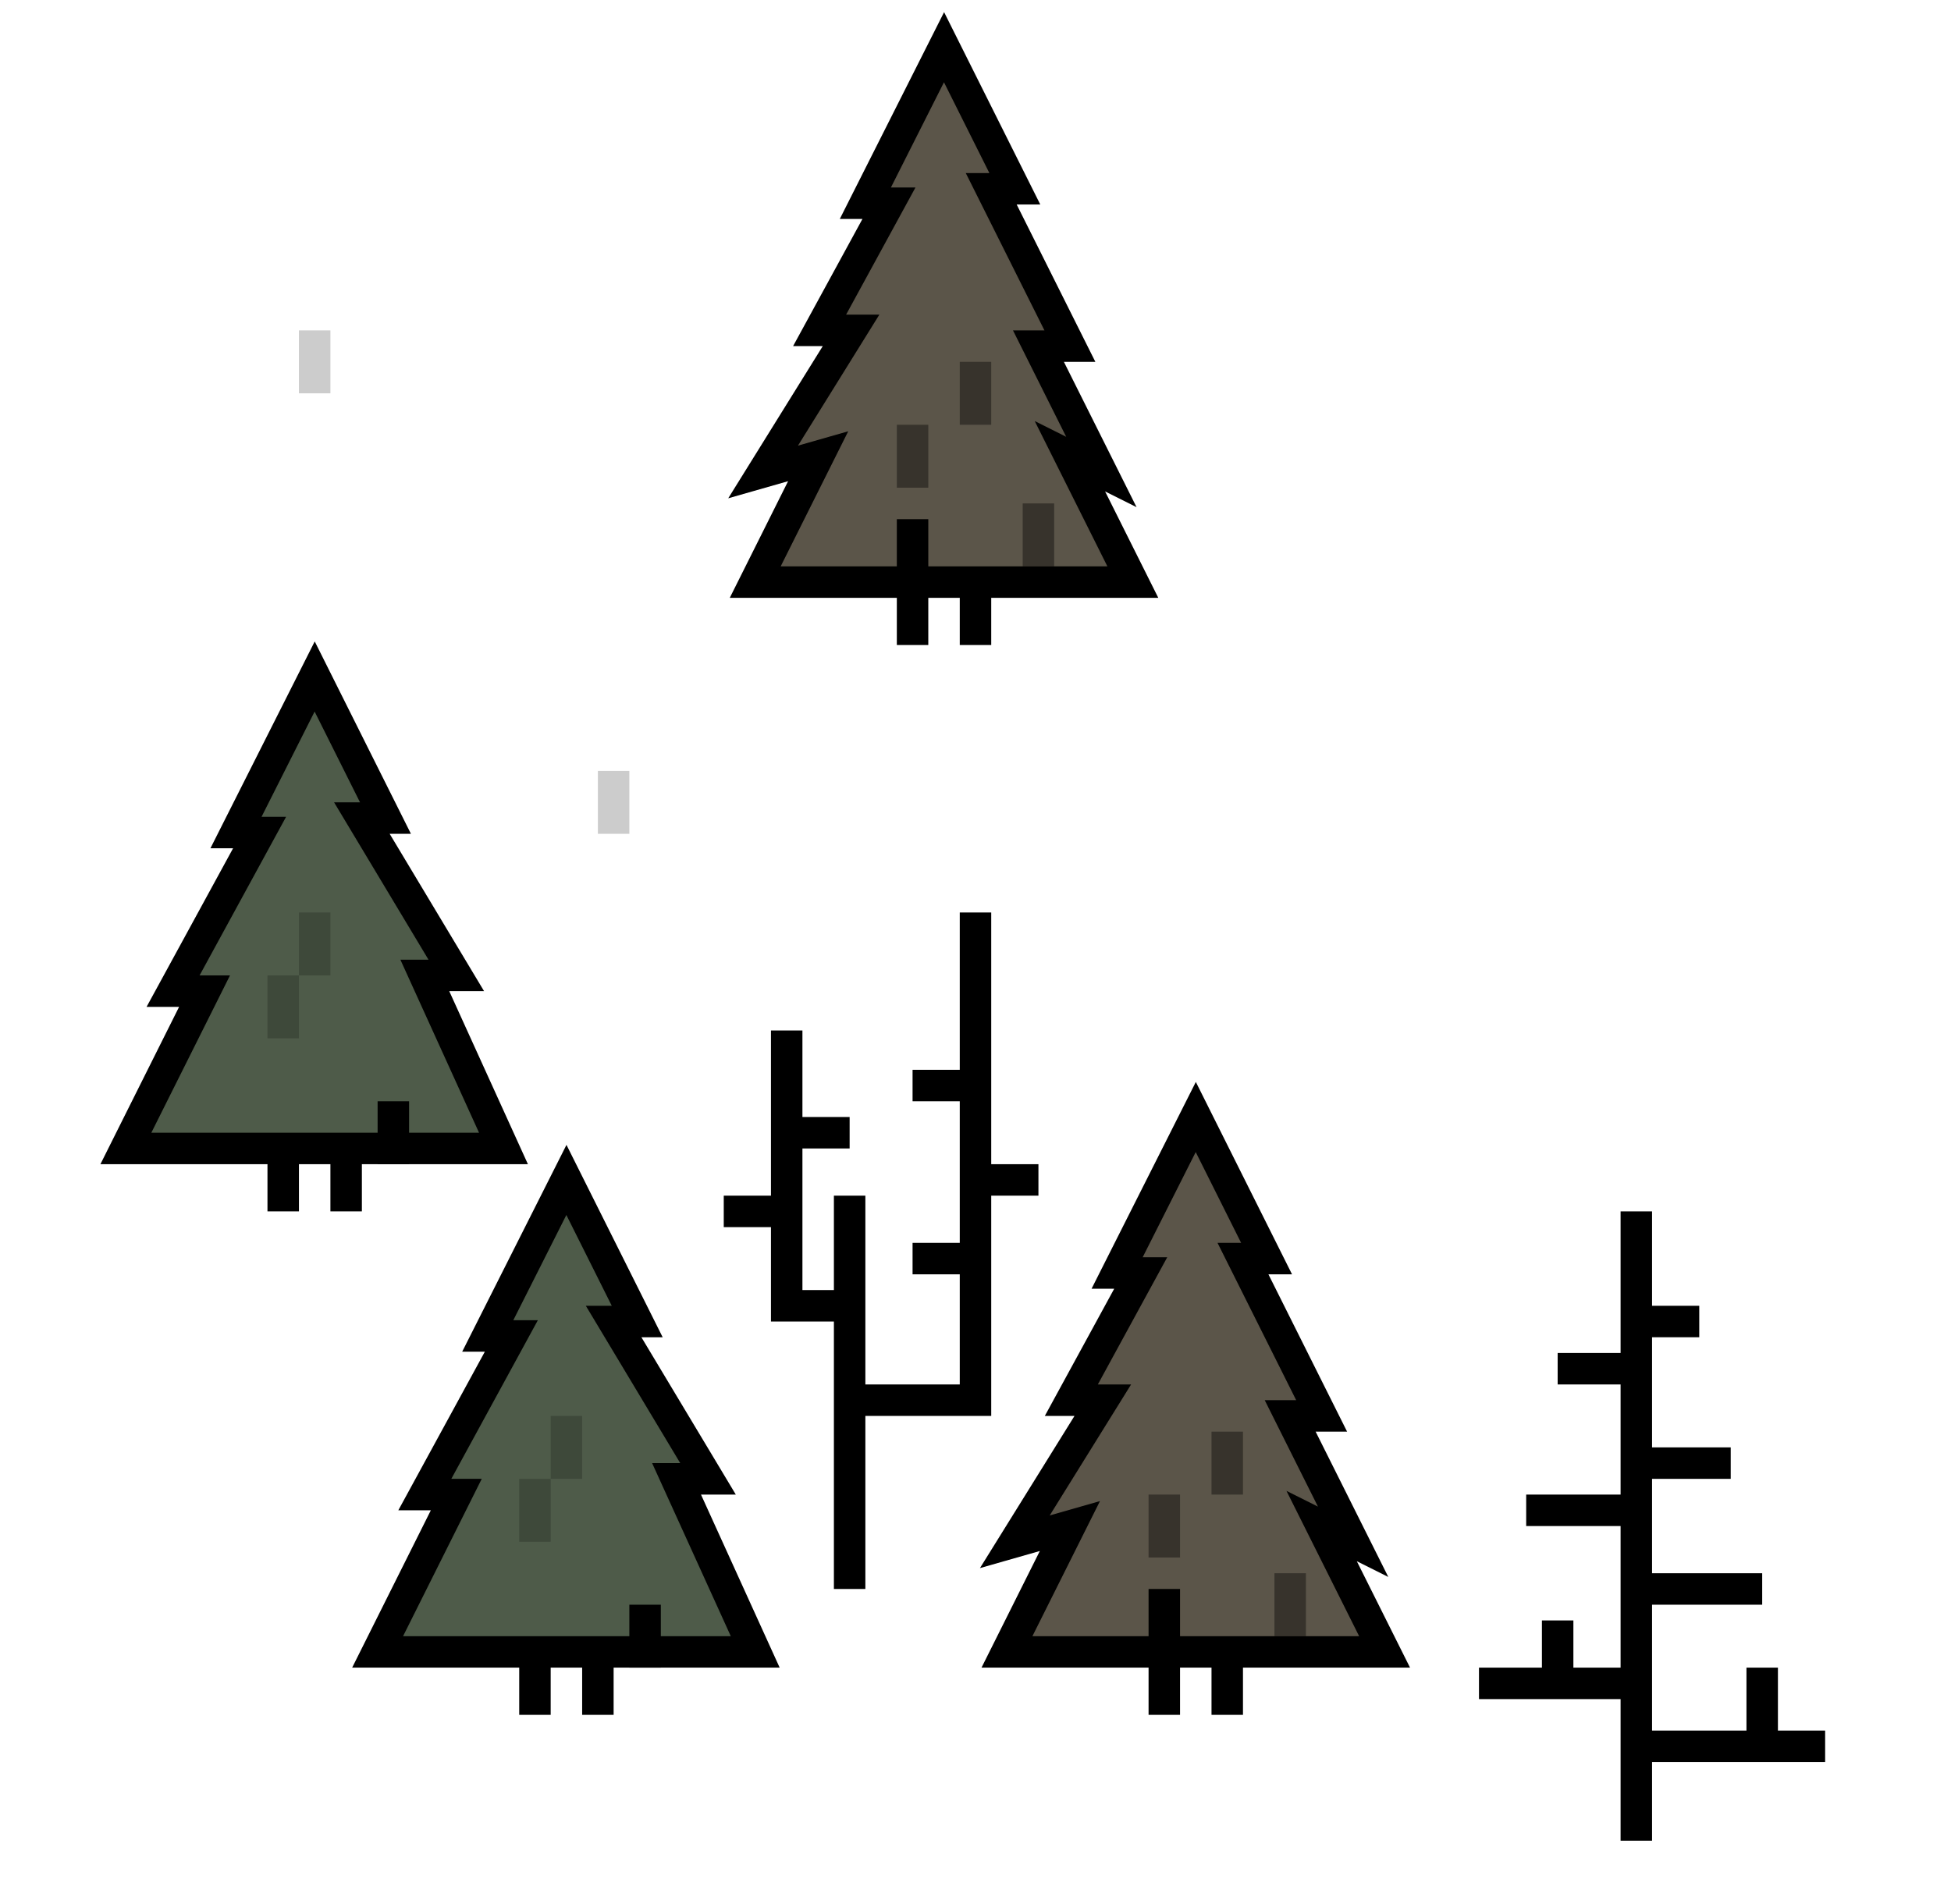
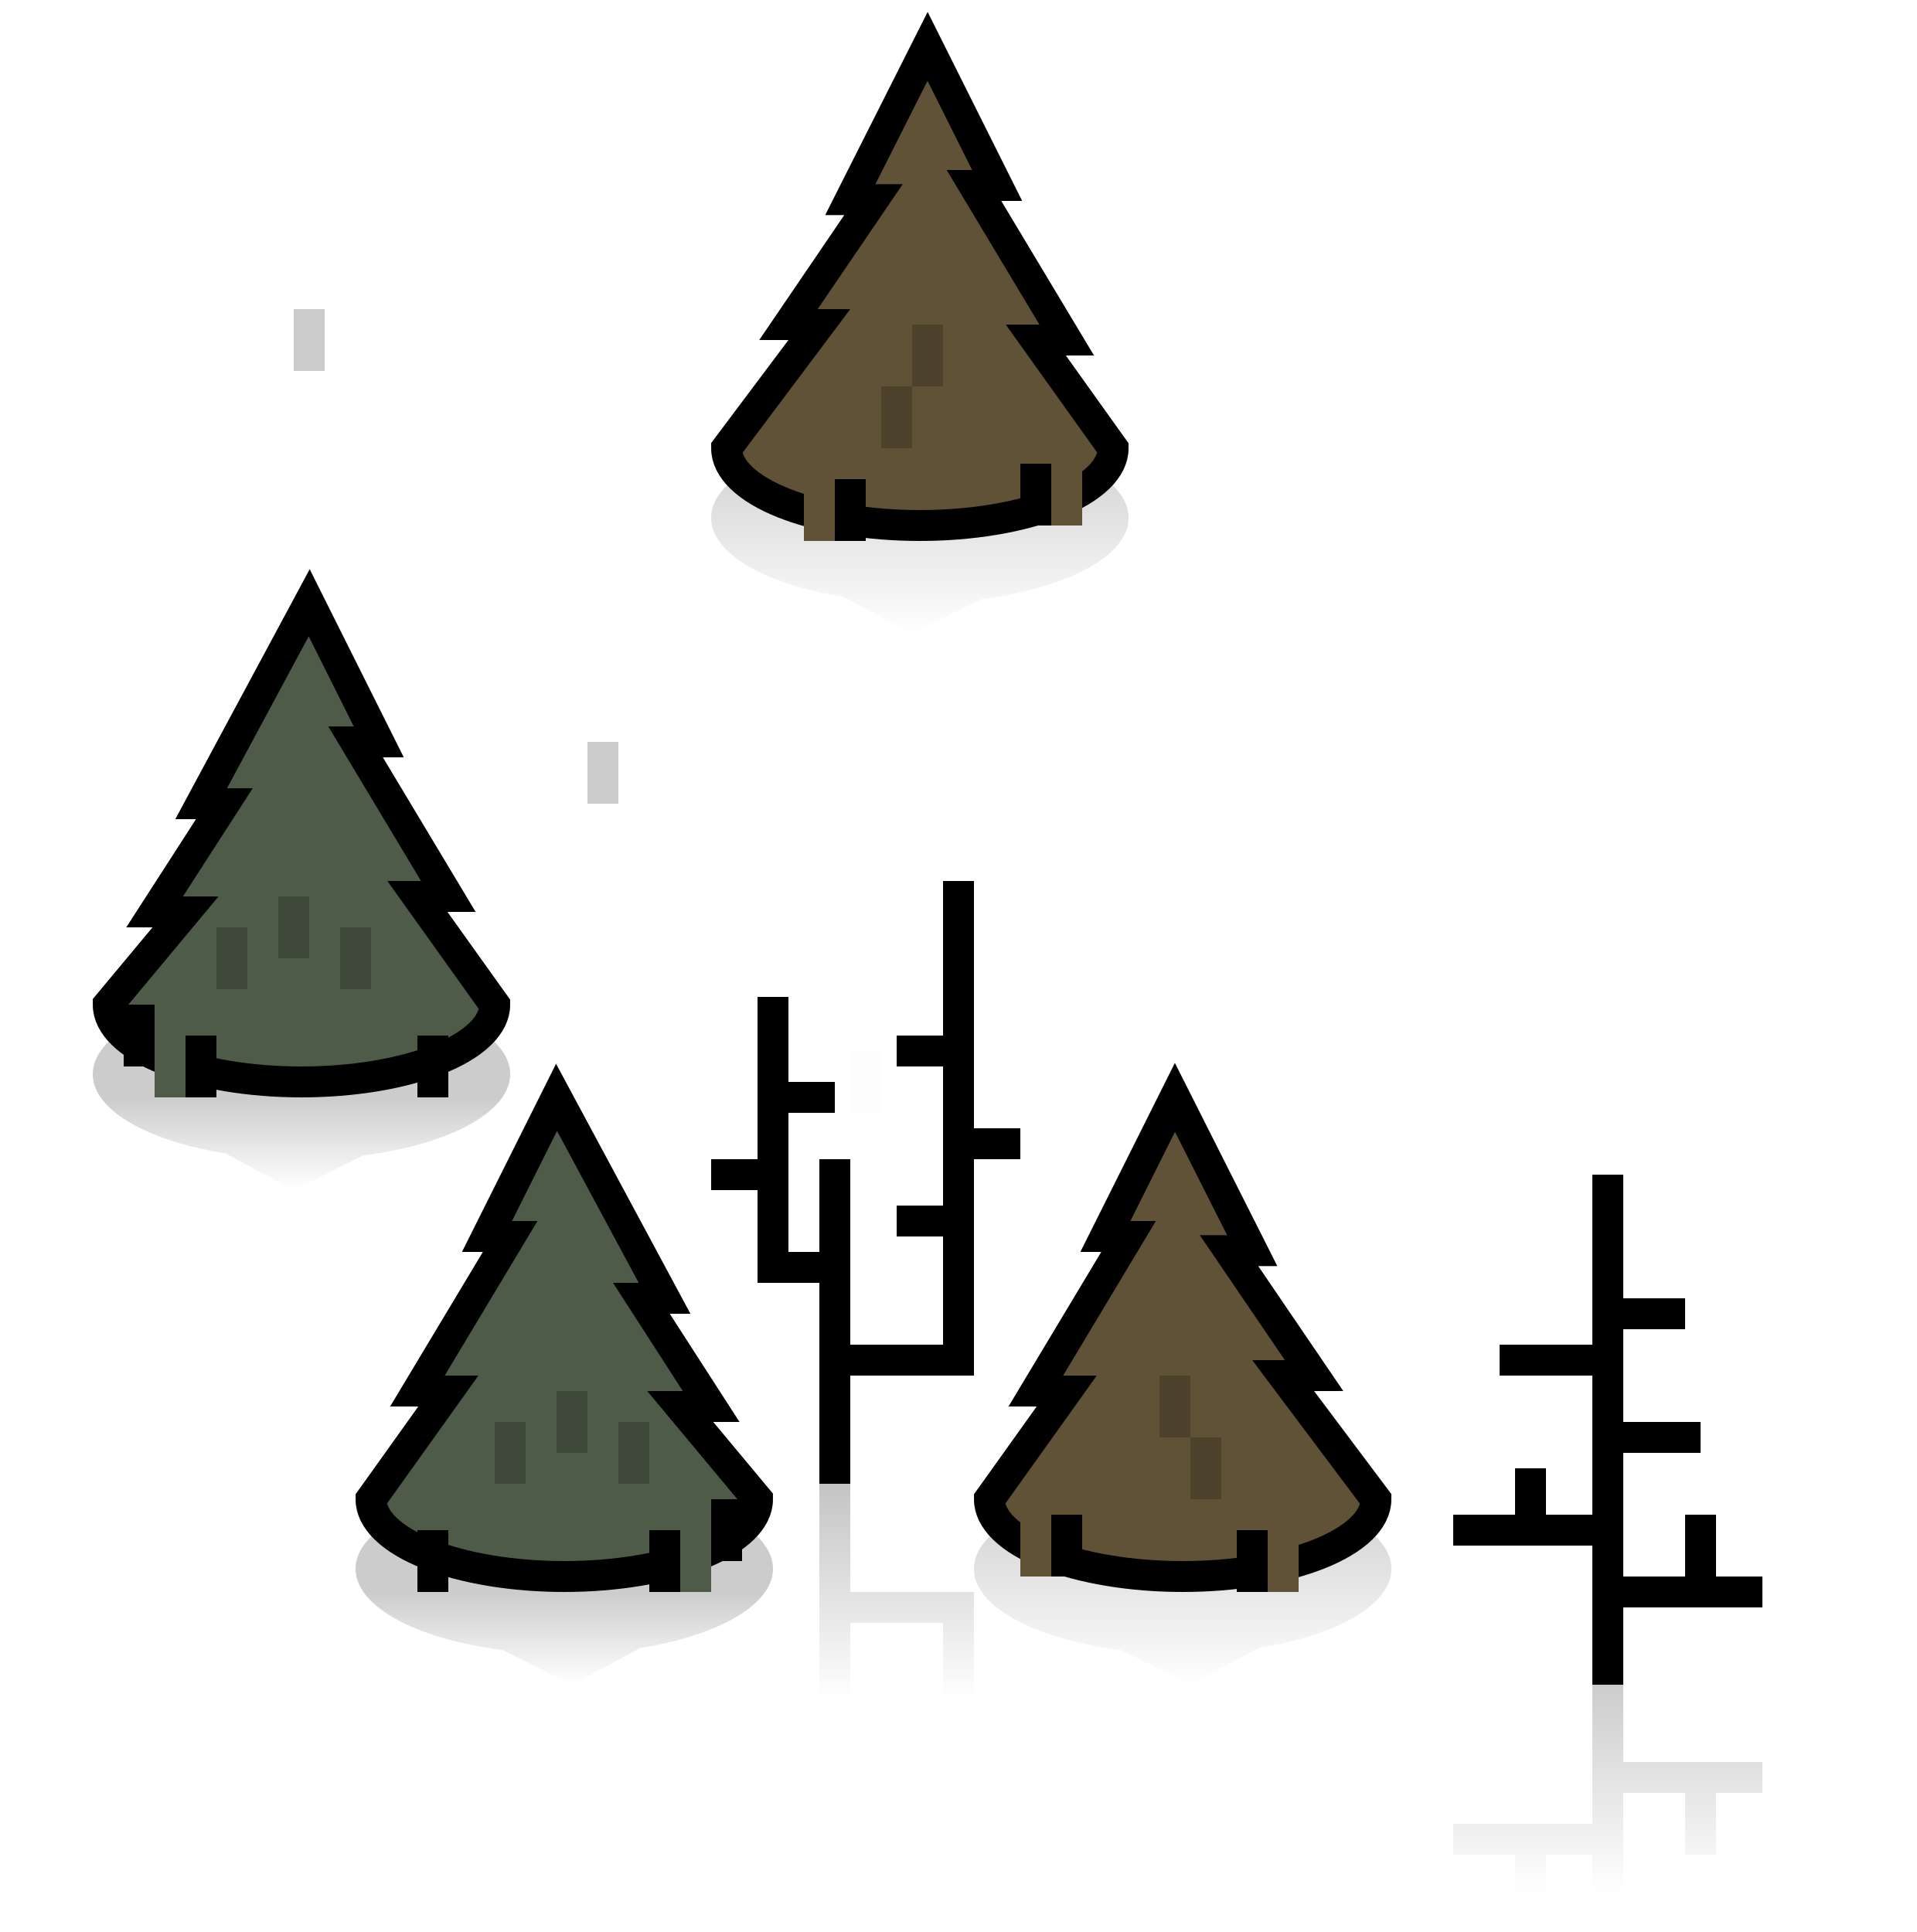
- <svg xmlns="http://www.w3.org/2000/svg" width="124" height="121" viewBox="0 0 124 121" fill="none">
-   <path d="M15 52.917L20 43L24.5 52H23L29 62H27L32 73H22H18H8L13 63H11L16.5 52.917H15Z" fill="#4E5B49" />
-   <path d="M22 77V73M18 73H8L13 63H11L16.5 52.917H15L20 43L24.5 52H23L29 62H27L32 73H22M18 73H22M18 73V77" stroke="black" stroke-width="2" />
-   <rect opacity="0.2" x="17" y="62" width="2" height="4" fill="black" />
-   <rect opacity="0.2" x="19" y="58" width="2" height="4" fill="black" />
-   <rect x="24" y="70" width="2" height="4" fill="black" />
-   <rect x="19" y="21" width="2" height="4" fill="black" fill-opacity="0.2" />
-   <rect x="38" y="49" width="2" height="4" fill="black" fill-opacity="0.2" />
-   <path d="M31 84.917L36 75L40.5 84H39L45 94H43L48 105H38H34H24L29 95H27L32.5 84.917H31Z" fill="#4E5B49" />
-   <path d="M38 109V105M34 105H24L29 95H27L32.5 84.917H31L36 75L40.5 84H39L45 94H43L48 105H38M34 105H38M34 105V109" stroke="black" stroke-width="2" />
-   <rect opacity="0.2" x="33" y="94" width="2" height="4" fill="black" />
-   <rect opacity="0.2" x="35" y="90" width="2" height="4" fill="black" />
-   <rect x="40" y="102" width="2" height="4" fill="black" />
-   <path d="M104 77V84M116 111H112M104 117V111M104 111V107M104 111H112M104 107V101M104 107H99M94 107H99M104 101H112M104 101V96M104 96H97M104 96V93M104 93H110M104 93V87M104 87H99M104 87V84M104 84H108M112 111V106M99 107V103" stroke="black" stroke-width="2" />
-   <path d="M54 76L54 83M54 101L54 89M54 89L62 89L62 80M54 89L54 83M62 58L62 69M54 83L50 83L50 77M50 65.5L50 72M62 80L58 80M62 80L62 75M62 75L66 75M62 75L62 69M62 69L58 69M50 77L46 77M50 77L50 72M50 72L54 72" stroke="black" stroke-width="2" />
-   <path d="M55 12.917L60 3L64.5 12H63L68 22H66L70 30L68 29L72 37H62H58H48L52 29L48.5 30L54.091 21H52.091L56.5 12.917H55Z" fill="#5B5549" />
-   <path d="M62 41V37M58 37H48L52 29L48.5 30L54.091 21H52.091L56.5 12.917H55L60 3L64.5 12H63L68 22H66L70 30L68 29L72 37H62M58 37H62M58 37V41" stroke="black" stroke-width="2" />
-   <rect opacity="0.4" x="57" y="27" width="2" height="4" fill="black" />
-   <rect opacity="0.4" x="61" y="23" width="2" height="4" fill="black" />
-   <rect opacity="0.4" x="65" y="32" width="2" height="4" fill="black" />
-   <rect x="57" y="33" width="2" height="4" fill="black" />
-   <path d="M71 80.917L76 71L80.5 80H79L84 90H82L86 98L84 97L88 105H78H74H64L68 97L64.5 98L70.091 89H68.091L72.5 80.917H71Z" fill="#5B5549" />
-   <path d="M78 109V105M74 105H64L68 97L64.5 98L70.091 89H68.091L72.5 80.917H71L76 71L80.5 80H79L84 90H82L86 98L84 97L88 105H78M74 105H78M74 105V109" stroke="black" stroke-width="2" />
-   <rect opacity="0.4" x="73" y="95" width="2" height="4" fill="black" />
-   <rect opacity="0.4" x="77" y="91" width="2" height="4" fill="black" />
-   <rect opacity="0.4" x="81" y="100" width="2" height="4" fill="black" />
-   <rect x="73" y="101" width="2" height="4" fill="black" />
+ <svg xmlns="http://www.w3.org/2000/svg" width="124" height="125" viewBox="0 0 124 125" fill="none">
+   <path fill-rule="evenodd" clip-rule="evenodd" d="M32.945 70C32.981 69.835 33 69.668 33 69.5C33 66.462 26.956 64 19.5 64C12.044 64 6 66.462 6 69.5C6 69.668 6.019 69.835 6.055 70H6L6.063 70.034C6.559 72.132 9.95 73.886 14.589 74.625L19 77L23.488 74.756C28.598 74.113 32.412 72.268 32.938 70.031L33 70H32.945Z" fill="url(#paint0_linear_3722_31887)" fill-opacity="0.2" />
+   <path d="M13.012 52L20 39L24.5 48H23L29 58H27L32 65C32 65.657 31.677 66.307 31.049 66.913C30.42 67.52 29.5 68.071 28.339 68.535C27.178 69 25.8 69.368 24.284 69.619C22.767 69.871 21.142 70 19.5 70C17.858 70 16.233 69.871 14.716 69.619C13.2 69.368 11.822 69 10.661 68.535C9.5 68.071 8.58 67.52 7.952 66.913C7.323 66.307 7 65.657 7 65L12 59H10L14.512 52H13.012Z" fill="#4E5B49" stroke="black" stroke-width="2" />
+   <rect opacity="0.2" x="14" y="60" width="2" height="4" fill="black" />
+   <rect opacity="0.2" x="18" y="58" width="2" height="4" fill="black" />
+   <rect opacity="0.2" x="22" y="60" width="2" height="4" fill="black" />
+   <rect x="27" y="67" width="2" height="4" fill="black" />
+   <rect x="8" y="65" width="2" height="4" fill="black" />
+   <rect x="12" y="67" width="2" height="4" fill="black" />
+   <rect x="10" y="66" width="2" height="5" fill="#4E5B49" />
+   <rect x="19" y="20" width="2" height="4" fill="black" fill-opacity="0.2" />
+   <rect x="38" y="48" width="2" height="4" fill="black" fill-opacity="0.2" />
+   <path fill-rule="evenodd" clip-rule="evenodd" d="M23.055 102C23.019 101.835 23 101.669 23 101.5C23 98.462 29.044 96 36.5 96C43.956 96 50 98.462 50 101.5C50 101.669 49.981 101.835 49.945 102H50L49.937 102.034C49.441 104.132 46.05 105.886 41.411 106.625L37 109L32.512 106.756C27.402 106.113 23.588 104.268 23.062 102.031L23 102H23.055Z" fill="url(#paint1_linear_3722_31887)" fill-opacity="0.2" />
+   <path d="M42.988 84L36 71L31.5 80H33L27 90H29L24 97C24 97.657 24.323 98.307 24.951 98.913C25.58 99.52 26.5 100.071 27.661 100.536C28.822 101 30.2 101.368 31.716 101.619C33.233 101.871 34.858 102 36.5 102C38.142 102 39.767 101.871 41.283 101.619C42.8 101.368 44.178 101 45.339 100.536C46.5 100.071 47.42 99.52 48.048 98.913C48.677 98.307 49 97.657 49 97L44 91H46L41.488 84H42.988Z" fill="#4E5B49" stroke="black" stroke-width="2" />
+   <rect opacity="0.2" width="2" height="4" transform="matrix(-1 0 0 1 42 92)" fill="black" />
+   <rect opacity="0.2" width="2" height="4" transform="matrix(-1 0 0 1 38 90)" fill="black" />
+   <rect opacity="0.2" width="2" height="4" transform="matrix(-1 0 0 1 34 92)" fill="black" />
+   <rect width="2" height="4" transform="matrix(-1 0 0 1 29 99)" fill="black" />
+   <rect width="2" height="4" transform="matrix(-1 0 0 1 48 97)" fill="black" />
+   <rect width="2" height="4" transform="matrix(-1 0 0 1 44 99)" fill="black" />
+   <rect width="2" height="5" transform="matrix(-1 0 0 1 46 98)" fill="#4E5B49" />
+   <path d="M114 103H110M104 109V103M104 103V99M104 103H110M104 99V93M104 99H99M94 99H99M104 93H110M104 93V88M104 88H97M104 88V85M104 85H109M104 85V79V76M110 103V98M99 99V95" stroke="black" stroke-width="2" />
+   <path opacity="0.2" d="M114 115H110M104 109V115M104 115V119M104 115H110M104 119V125M104 119H99M94 119H99M110 115V120M99 119V123" stroke="url(#paint2_linear_3722_31887)" stroke-width="2" />
+   <rect x="55" y="68" width="2" height="4" fill="black" fill-opacity="0.01" />
+   <path d="M54 75L54 82M54 96L54 88M54 88L62 88L62 79M54 88L54 82M62 57L62 68M54 82L50 82L50 76M50 64.5L50 71M62 79L58 79M62 79L62 74M62 74L66 74M62 74L62 68M62 68L58 68M50 76L46 76M50 76L50 71M50 71L54 71" stroke="black" stroke-width="2" />
+   <path opacity="0.3" d="M54 96L54 104M54 104L62 104L62 110M54 104L54 110" stroke="url(#paint3_linear_3722_31887)" stroke-width="2" />
+   <path fill-rule="evenodd" clip-rule="evenodd" d="M72.945 34C72.981 33.835 73 33.669 73 33.5C73 30.462 66.956 28 59.5 28C52.044 28 46 30.462 46 33.5C46 33.669 46.019 33.835 46.055 34H46L46.063 34.034C46.559 36.132 49.95 37.886 54.589 38.625L59 41L63.488 38.756C68.598 38.113 72.412 36.268 72.938 34.031L73 34H72.945Z" fill="url(#paint4_linear_3722_31887)" fill-opacity="0.2" />
+   <path d="M55 12.917L60 3L64.5 12H63L69 22H67L72 29C72 29.657 71.677 30.307 71.049 30.913C70.42 31.52 69.5 32.071 68.339 32.535C67.178 33 65.8 33.368 64.284 33.619C62.767 33.871 61.142 34 59.5 34C57.858 34 56.233 33.871 54.717 33.619C53.2 33.368 51.822 33 50.661 32.535C49.5 32.071 48.58 31.52 47.952 30.913C47.323 30.307 47 29.657 47 29L53 21H51L56.5 12.917H55Z" fill="#605237" stroke="black" stroke-width="2" />
+   <rect opacity="0.2" x="57" y="25" width="2" height="4" fill="black" />
+   <rect x="52" y="31" width="2" height="4" fill="#605237" />
+   <rect width="2" height="4" transform="matrix(-1 -8.74228e-08 -8.74228e-08 1 70 30)" fill="#605237" />
+   <rect width="2" height="4" transform="matrix(-1 -8.74228e-08 -8.74228e-08 1 68 30)" fill="black" />
+   <rect width="2" height="4" transform="matrix(-1 8.74228e-08 8.74228e-08 1 56 31)" fill="black" />
+   <rect opacity="0.2" x="59" y="21" width="2" height="4" fill="black" />
+   <path fill-rule="evenodd" clip-rule="evenodd" d="M63.055 102C63.019 101.835 63 101.669 63 101.5C63 98.462 69.044 96 76.5 96C83.956 96 90 98.462 90 101.5C90 101.669 89.981 101.835 89.945 102H90L89.937 102.034C89.441 104.132 86.05 105.886 81.411 106.625L77 109L72.512 106.756C67.402 106.113 63.588 104.268 63.062 102.031L63 102H63.055Z" fill="url(#paint5_linear_3722_31887)" fill-opacity="0.2" />
+   <path d="M81 80.917L76 71L71.5 80H73L67 90H69L64 97C64 97.657 64.323 98.307 64.951 98.913C65.58 99.52 66.5 100.071 67.661 100.536C68.822 101 70.2 101.368 71.716 101.619C73.233 101.871 74.859 102 76.5 102C78.141 102 79.767 101.871 81.284 101.619C82.8 101.368 84.178 101 85.339 100.536C86.5 100.071 87.42 99.52 88.049 98.913C88.677 98.307 89 97.657 89 97L83 89H85L79.5 80.917H81Z" fill="#605237" stroke="black" stroke-width="2" />
+   <rect opacity="0.2" width="2" height="4" transform="matrix(-1 0 0 1 79 93)" fill="black" />
+   <rect width="2" height="4" transform="matrix(-1 0 0 1 84 99)" fill="#605237" />
+   <rect x="66" y="98" width="2" height="4" fill="#605237" />
+   <rect x="68" y="98" width="2" height="4" fill="black" />
+   <rect x="80" y="99" width="2" height="4" fill="black" />
+   <rect opacity="0.2" width="2" height="4" transform="matrix(-1 0 0 1 77 89)" fill="black" />
+   <defs>
+     <linearGradient id="paint0_linear_3722_31887" x1="19.5" y1="71" x2="19.5" y2="77" gradientUnits="userSpaceOnUse">
+       <stop />
+       <stop offset="1" stop-opacity="0" />
+     </linearGradient>
+     <linearGradient id="paint1_linear_3722_31887" x1="36.5" y1="103" x2="36.5" y2="109" gradientUnits="userSpaceOnUse">
+       <stop />
+       <stop offset="1" stop-opacity="0" />
+     </linearGradient>
+     <linearGradient id="paint2_linear_3722_31887" x1="104" y1="122.5" x2="104" y2="109" gradientUnits="userSpaceOnUse">
+       <stop stop-opacity="0" />
+       <stop offset="1" />
+     </linearGradient>
+     <linearGradient id="paint3_linear_3722_31887" x1="54" y1="110" x2="54" y2="92" gradientUnits="userSpaceOnUse">
+       <stop stop-opacity="0" />
+       <stop offset="1" />
+     </linearGradient>
+     <linearGradient id="paint4_linear_3722_31887" x1="59.5" y1="28" x2="59.5" y2="41" gradientUnits="userSpaceOnUse">
+       <stop />
+       <stop offset="1" stop-opacity="0" />
+     </linearGradient>
+     <linearGradient id="paint5_linear_3722_31887" x1="76.5" y1="96" x2="76.5" y2="109" gradientUnits="userSpaceOnUse">
+       <stop />
+       <stop offset="1" stop-opacity="0" />
+     </linearGradient>
+   </defs>
</svg>
